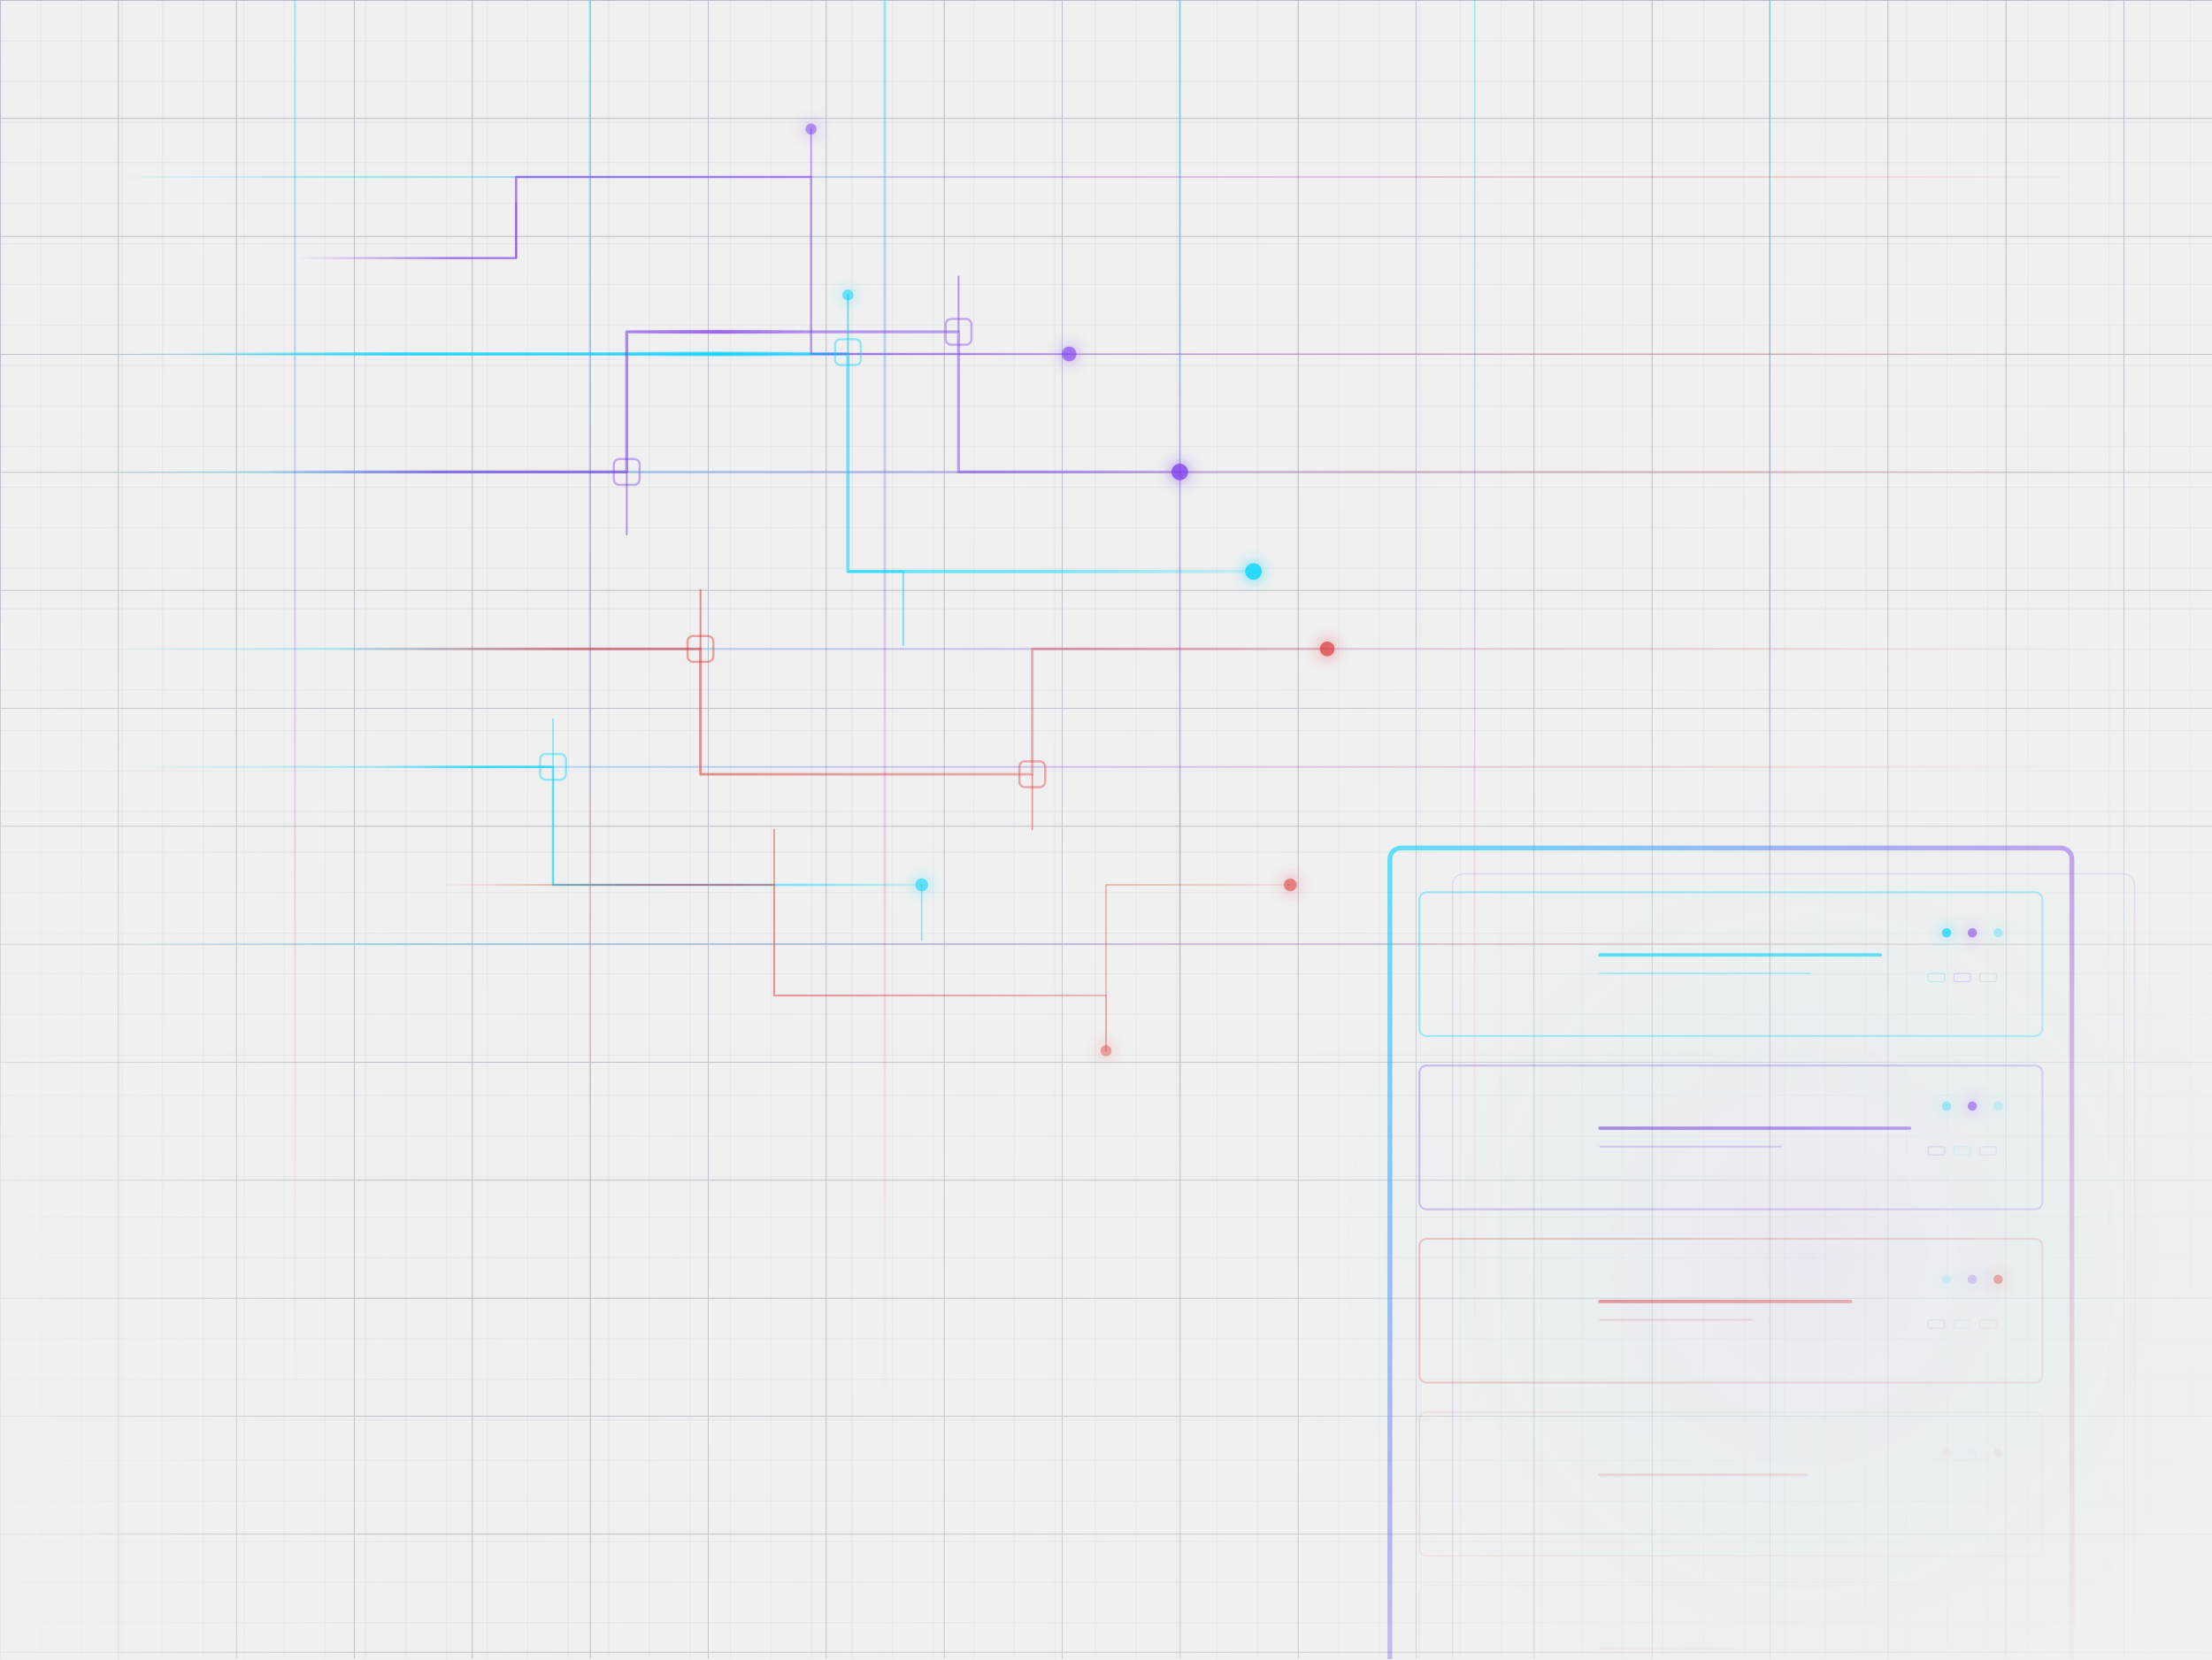
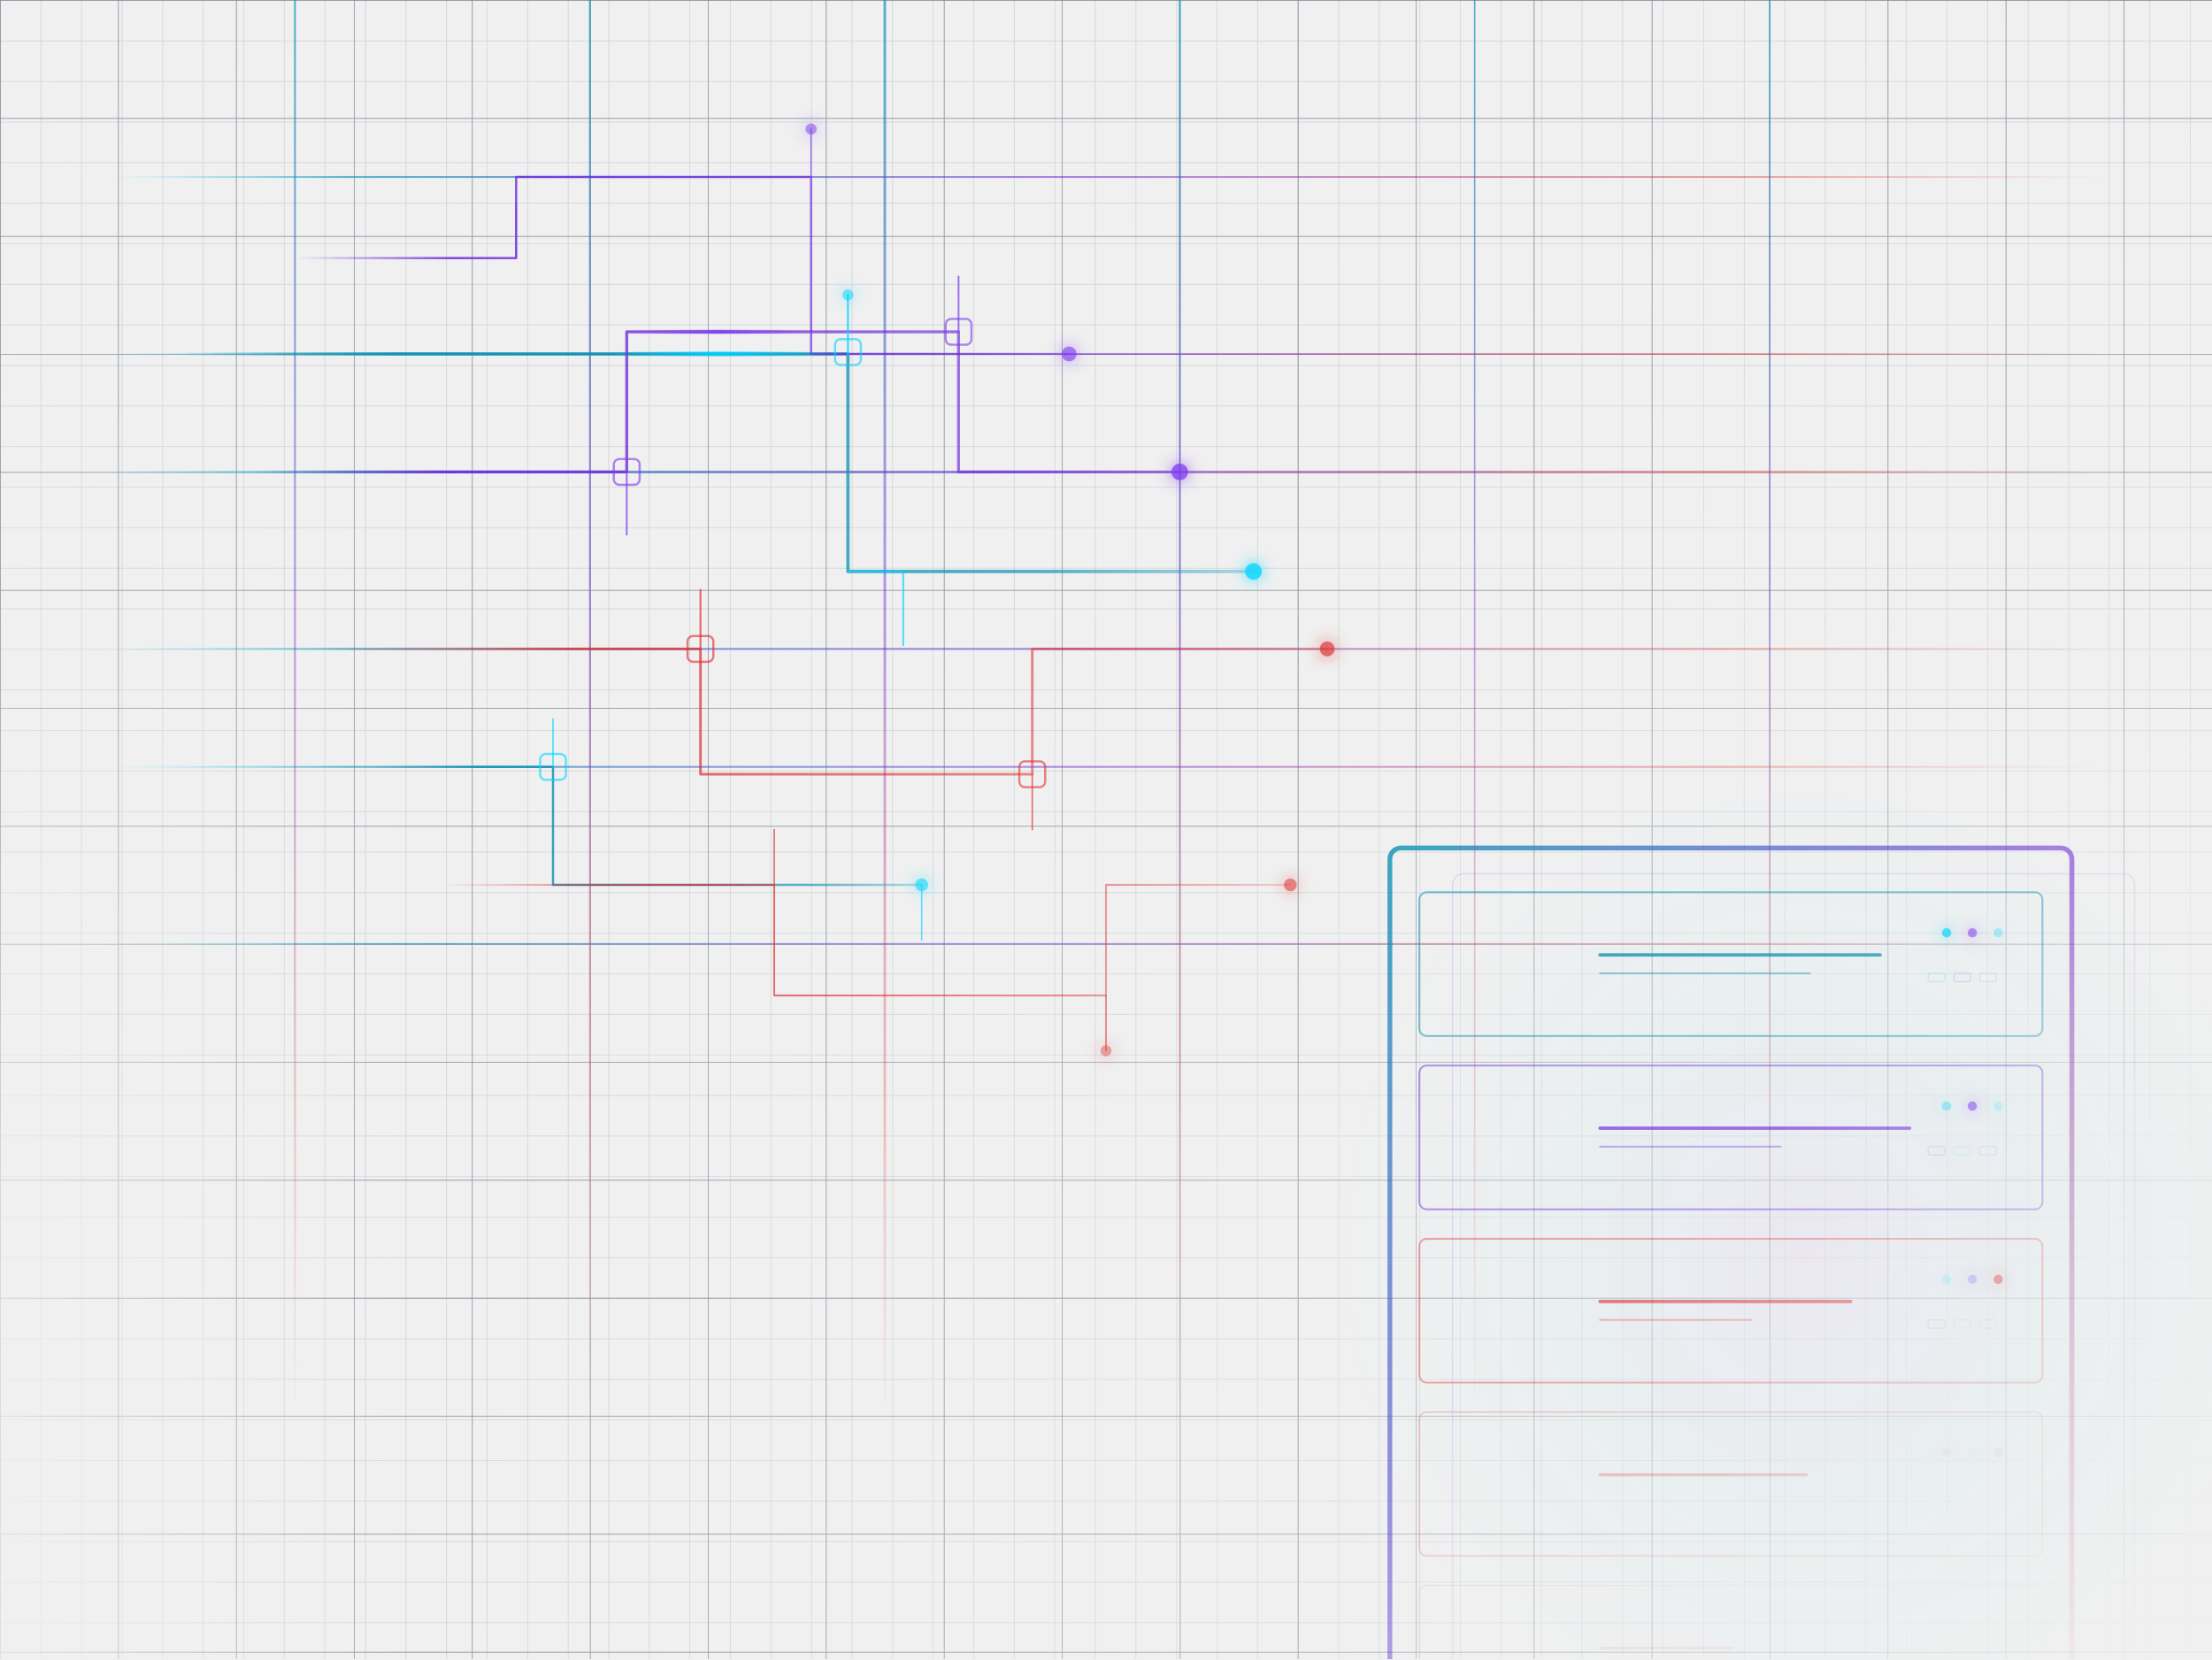
<svg xmlns="http://www.w3.org/2000/svg" width="1200" height="900" viewBox="0 0 1200 900" fill="none">
  <defs>
    <pattern id="majorGrid" width="64" height="64" patternUnits="userSpaceOnUse">
-       <path d="M64 0H0V64" stroke="#64748B" stroke-opacity="0.55" stroke-width="0.8" />
+       <path d="M64 0H0V64" stroke="#475569" stroke-opacity="0.72" stroke-width="0.8" />
    </pattern>
    <pattern id="minorGrid" width="22" height="22" patternUnits="userSpaceOnUse">
-       <path d="M22 0H0V22" stroke="#94A3B8" stroke-opacity="0.4" stroke-width="0.5" />
+       <path d="M22 0H0V22" stroke="#64748B" stroke-opacity="0.55" stroke-width="0.5" />
    </pattern>
    <linearGradient id="gridFadeV" x1="0" y1="0" x2="0" y2="900" gradientUnits="userSpaceOnUse">
      <stop offset="0%" stop-color="white" />
      <stop offset="35%" stop-color="white" stop-opacity="0.85" />
      <stop offset="55%" stop-color="white" stop-opacity="0.45" />
      <stop offset="72%" stop-color="white" stop-opacity="0.12" />
      <stop offset="100%" stop-color="white" stop-opacity="0" />
    </linearGradient>
    <linearGradient id="gridFadeH" x1="0" y1="0" x2="1200" y2="0" gradientUnits="userSpaceOnUse">
      <stop offset="0%" stop-color="white" stop-opacity="0.2" />
      <stop offset="18%" stop-color="white" />
      <stop offset="60%" stop-color="white" stop-opacity="0.7" />
      <stop offset="85%" stop-color="white" stop-opacity="0.25" />
      <stop offset="100%" stop-color="white" stop-opacity="0.08" />
    </linearGradient>
    <mask id="gridMask">
      <rect x="0" y="0" width="1200" height="900" fill="url(#gridFadeV)" />
      <rect x="0" y="0" width="1200" height="900" fill="url(#gridFadeH)" style="mix-blend-mode:multiply" />
    </mask>
    <linearGradient id="brandH" x1="60" y1="0" x2="1140" y2="0" gradientUnits="userSpaceOnUse">
      <stop offset="0%" stop-color="#00D4FF" stop-opacity="0" />
-       <stop offset="12%" stop-color="#00D4FF" stop-opacity="0.5" />
-       <stop offset="48%" stop-color="#7C3AED" stop-opacity="0.4" />
-       <stop offset="82%" stop-color="#DC2626" stop-opacity="0.25" />
+       <stop offset="12%" stop-color="#0891b2" stop-opacity="0.72" />
+       <stop offset="48%" stop-color="#6d28d9" stop-opacity="0.62" />
+       <stop offset="82%" stop-color="#DC2626" stop-opacity="0.45" />
      <stop offset="100%" stop-color="#DC2626" stop-opacity="0" />
    </linearGradient>
    <linearGradient id="brandV" x1="0" y1="30" x2="0" y2="780" gradientUnits="userSpaceOnUse">
-       <stop offset="0%" stop-color="#00D4FF" stop-opacity="0.55" />
-       <stop offset="40%" stop-color="#7C3AED" stop-opacity="0.35" />
-       <stop offset="75%" stop-color="#DC2626" stop-opacity="0.15" />
+       <stop offset="0%" stop-color="#0891b2" stop-opacity="0.78" />
+       <stop offset="40%" stop-color="#6d28d9" stop-opacity="0.55" />
+       <stop offset="75%" stop-color="#DC2626" stop-opacity="0.35" />
      <stop offset="100%" stop-color="#DC2626" stop-opacity="0" />
    </linearGradient>
    <linearGradient id="rackStroke" x1="0" y1="0" x2="1" y2="1" gradientUnits="objectBoundingBox">
-       <stop offset="0%" stop-color="#00D4FF" stop-opacity="0.65" />
-       <stop offset="50%" stop-color="#7C3AED" stop-opacity="0.55" />
-       <stop offset="100%" stop-color="#DC2626" stop-opacity="0.4" />
+       <stop offset="0%" stop-color="#0891b2" stop-opacity="0.85" />
+       <stop offset="50%" stop-color="#6d28d9" stop-opacity="0.75" />
+       <stop offset="100%" stop-color="#DC2626" stop-opacity="0.6" />
    </linearGradient>
    <radialGradient id="serverHalo" cx="0" cy="0" r="1" gradientUnits="userSpaceOnUse" gradientTransform="translate(980 680) rotate(90) scale(280 260)">
      <stop offset="0%" stop-color="#7C3AED" stop-opacity="0.05" />
      <stop offset="50%" stop-color="#00D4FF" stop-opacity="0.025" />
      <stop offset="100%" stop-color="#00D4FF" stop-opacity="0" />
    </radialGradient>
    <linearGradient id="serverMaskG" x1="740" y1="420" x2="1180" y2="900" gradientUnits="userSpaceOnUse">
      <stop offset="0%" stop-color="white" stop-opacity="0.95" />
      <stop offset="45%" stop-color="white" stop-opacity="0.75" />
      <stop offset="75%" stop-color="white" stop-opacity="0.3" />
      <stop offset="100%" stop-color="white" stop-opacity="0" />
    </linearGradient>
    <mask id="serverMask">
      <rect x="0" y="0" width="1200" height="900" fill="black" />
      <rect x="690" y="380" width="520" height="520" rx="8" fill="url(#serverMaskG)" />
    </mask>
    <filter id="dotGlow" x="-200%" y="-200%" width="500%" height="500%">
      <feGaussianBlur stdDeviation="4" result="b" />
      <feMerge>
        <feMergeNode in="b" />
        <feMergeNode in="SourceGraphic" />
      </feMerge>
    </filter>
    <linearGradient id="edgeFadeLeft" x1="0" y1="0" x2="125" y2="0" gradientUnits="userSpaceOnUse">
      <stop offset="0%" stop-color="white" stop-opacity="0" />
      <stop offset="100%" stop-color="white" stop-opacity="1" />
    </linearGradient>
    <linearGradient id="edgeFadeTop" x1="0" y1="0" x2="0" y2="100" gradientUnits="userSpaceOnUse">
      <stop offset="0%" stop-color="white" stop-opacity="0" />
      <stop offset="100%" stop-color="white" stop-opacity="1" />
    </linearGradient>
    <mask id="edgeFadeMask">
      <rect x="0" y="0" width="1200" height="900" fill="white" />
      <rect x="0" y="0" width="125" height="900" fill="url(#edgeFadeLeft)" />
      <rect x="0" y="0" width="1200" height="100" fill="url(#edgeFadeTop)" />
    </mask>
    <linearGradient id="traceCyan" x1="0" y1="0" x2="1" y2="0" gradientUnits="objectBoundingBox">
-       <stop offset="0%" stop-color="#00D4FF" stop-opacity="0" />
-       <stop offset="20%" stop-color="#00D4FF" stop-opacity="0.7" />
-       <stop offset="80%" stop-color="#00D4FF" stop-opacity="0.5" />
-       <stop offset="100%" stop-color="#00D4FF" stop-opacity="0.15" />
+       <stop offset="0%" stop-color="#0891b2" stop-opacity="0" />
+       <stop offset="20%" stop-color="#0891b2" stop-opacity="0.88" />
+       <stop offset="80%" stop-color="#0891b2" stop-opacity="0.7" />
+       <stop offset="100%" stop-color="#0891b2" stop-opacity="0.3" />
    </linearGradient>
    <linearGradient id="traceViolet" x1="0" y1="0" x2="1" y2="0" gradientUnits="objectBoundingBox">
-       <stop offset="0%" stop-color="#7C3AED" stop-opacity="0" />
-       <stop offset="20%" stop-color="#7C3AED" stop-opacity="0.65" />
-       <stop offset="80%" stop-color="#7C3AED" stop-opacity="0.45" />
-       <stop offset="100%" stop-color="#7C3AED" stop-opacity="0.12" />
+       <stop offset="0%" stop-color="#6d28d9" stop-opacity="0" />
+       <stop offset="20%" stop-color="#6d28d9" stop-opacity="0.85" />
+       <stop offset="80%" stop-color="#6d28d9" stop-opacity="0.65" />
+       <stop offset="100%" stop-color="#6d28d9" stop-opacity="0.25" />
    </linearGradient>
    <linearGradient id="traceRed" x1="0" y1="0" x2="1" y2="0" gradientUnits="objectBoundingBox">
      <stop offset="0%" stop-color="#DC2626" stop-opacity="0" />
-       <stop offset="25%" stop-color="#DC2626" stop-opacity="0.55" />
-       <stop offset="75%" stop-color="#DC2626" stop-opacity="0.35" />
-       <stop offset="100%" stop-color="#DC2626" stop-opacity="0.1" />
+       <stop offset="25%" stop-color="#DC2626" stop-opacity="0.75" />
+       <stop offset="75%" stop-color="#DC2626" stop-opacity="0.55" />
+       <stop offset="100%" stop-color="#DC2626" stop-opacity="0.22" />
    </linearGradient>
    <linearGradient id="beamCyan" x1="0" y1="0" x2="1" y2="0" gradientUnits="objectBoundingBox">
      <stop offset="0%" stop-color="#00D4FF" stop-opacity="0" />
      <stop offset="40%" stop-color="#00D4FF" stop-opacity="0" />
      <stop offset="50%" stop-color="#00D4FF" stop-opacity="1" />
      <stop offset="60%" stop-color="#00D4FF" stop-opacity="0" />
      <stop offset="100%" stop-color="#00D4FF" stop-opacity="0" />
      <animateTransform attributeName="gradientTransform" type="translate" values="-1 0;2 0" dur="3s" repeatCount="indefinite" />
    </linearGradient>
    <linearGradient id="beamViolet" x1="0" y1="0" x2="1" y2="0" gradientUnits="objectBoundingBox">
      <stop offset="0%" stop-color="#7C3AED" stop-opacity="0" />
      <stop offset="40%" stop-color="#7C3AED" stop-opacity="0" />
      <stop offset="50%" stop-color="#7C3AED" stop-opacity="1" />
      <stop offset="60%" stop-color="#7C3AED" stop-opacity="0" />
      <stop offset="100%" stop-color="#7C3AED" stop-opacity="0" />
      <animateTransform attributeName="gradientTransform" type="translate" values="-1 0;2 0" dur="4s" repeatCount="indefinite" />
    </linearGradient>
    <style>
      .twinkle{animation:twinkle 3s ease-in-out infinite}
      .twinkle-slow{animation:twinkle 4.8s ease-in-out infinite}
      .twinkle-offset{animation:twinkle 3.4s ease-in-out infinite; animation-delay: 1.2s}
      @keyframes twinkle{0%,100%{opacity:1}50%{opacity:.18}}
    </style>
  </defs>
  <g mask="url(#edgeFadeMask)">
    <g mask="url(#gridMask)">
      <rect width="1200" height="900" fill="url(#majorGrid)" opacity="0.8" />
      <rect width="1200" height="900" fill="url(#minorGrid)" opacity="0.6" />
-       <g opacity="0.7">
+       <g opacity="0.9">
        <path d="M60 96H1140" stroke="url(#brandH)" stroke-width="1.0" />
        <path d="M60 192H1140" stroke="url(#brandH)" stroke-width="1.0" />
        <path d="M60 256H1140" stroke="url(#brandH)" stroke-width="1.4" />
        <path d="M60 352H1140" stroke="url(#brandH)" stroke-width="1.0" />
        <path d="M60 416H1140" stroke="url(#brandH)" stroke-width="1.0" />
        <path d="M60 512H1140" stroke="url(#brandH)" stroke-width="0.8" />
      </g>
-       <g opacity="0.65">
+       <g opacity="0.85">
        <path d="M160 0V760" stroke="url(#brandV)" stroke-width="1.0" />
        <path d="M320 0V760" stroke="url(#brandV)" stroke-width="1.0" />
        <path d="M480 0V760" stroke="url(#brandV)" stroke-width="1.4" />
        <path d="M640 0V760" stroke="url(#brandV)" stroke-width="1.0" />
        <path d="M800 0V760" stroke="url(#brandV)" stroke-width="0.8" />
        <path d="M960 0V760" stroke="url(#brandV)" stroke-width="0.8" />
      </g>
      <g fill="none" stroke-linecap="round" stroke-linejoin="round">
        <path d="M100 192 H460 V310 H680" stroke="url(#traceCyan)" stroke-width="1.8" />
        <path d="M140 256 H340 V180 H520 V256 H640" stroke="url(#traceViolet)" stroke-width="1.6" />
        <path d="M180 352 H380 V420 H560 V352 H720" stroke="url(#traceRed)" stroke-width="1.4" />
        <path d="M200 416 H300 V480 H500" stroke="url(#traceCyan)" stroke-width="1.2" />
        <path d="M160 140 H280 V96 H440 V192 H580" stroke="url(#traceViolet)" stroke-width="1.2" />
        <path d="M240 480 H420 V540 H600 V480 H700" stroke="url(#traceRed)" stroke-width="1.0" />
      </g>
-       <g fill="none" stroke-linecap="round" stroke-linejoin="round" opacity="0.5">
+       <g fill="none" stroke-linecap="round" stroke-linejoin="round" opacity="0.7">
        <path d="M460 192 V160" stroke="#00D4FF" stroke-width="1.2" />
        <path d="M460 310 H490 V350" stroke="#00D4FF" stroke-width="1.0" />
        <path d="M340 256 V290" stroke="#7C3AED" stroke-width="1.0" />
        <path d="M520 180 V150" stroke="#7C3AED" stroke-width="1.0" />
        <path d="M380 352 V320" stroke="#DC2626" stroke-width="1.0" />
        <path d="M560 420 V450" stroke="#DC2626" stroke-width="0.8" />
        <path d="M300 416 V390" stroke="#00D4FF" stroke-width="0.8" />
        <path d="M500 480 V510" stroke="#00D4FF" stroke-width="0.8" />
        <path d="M280 140 V110" stroke="#7C3AED" stroke-width="0.8" />
        <path d="M440 96 V70" stroke="#7C3AED" stroke-width="0.8" />
        <path d="M420 480 V450" stroke="#DC2626" stroke-width="0.8" />
        <path d="M600 540 V570" stroke="#DC2626" stroke-width="0.8" />
      </g>
      <g filter="url(#dotGlow)">
        <circle cx="680" cy="310" r="4.5" fill="#00D4FF" fill-opacity="0.8" class="twinkle" />
        <circle cx="500" cy="480" r="3.5" fill="#00D4FF" fill-opacity="0.6" />
        <circle cx="460" cy="160" r="3" fill="#00D4FF" fill-opacity="0.5" />
        <circle cx="640" cy="256" r="4.5" fill="#7C3AED" fill-opacity="0.75" class="twinkle-offset" />
        <circle cx="580" cy="192" r="4" fill="#7C3AED" fill-opacity="0.6" />
        <circle cx="440" cy="70" r="3" fill="#7C3AED" fill-opacity="0.5" />
        <circle cx="720" cy="352" r="4" fill="#DC2626" fill-opacity="0.65" />
        <circle cx="700" cy="480" r="3.5" fill="#DC2626" fill-opacity="0.55" />
        <circle cx="600" cy="570" r="3" fill="#DC2626" fill-opacity="0.45" />
      </g>
-       <g fill="none" stroke-width="1.2" opacity="0.4">
+       <g fill="none" stroke-width="1.2" opacity="0.6">
        <rect x="453" y="184" width="14" height="14" rx="3" stroke="#00D4FF" />
        <rect x="333" y="249" width="14" height="14" rx="3" stroke="#7C3AED" />
        <rect x="373" y="345" width="14" height="14" rx="3" stroke="#DC2626" />
        <rect x="513" y="173" width="14" height="14" rx="3" stroke="#7C3AED" />
        <rect x="553" y="413" width="14" height="14" rx="3" stroke="#DC2626" />
        <rect x="293" y="409" width="14" height="14" rx="3" stroke="#00D4FF" />
      </g>
-       <path d="M100 192 H460 V310 H680" stroke="url(#beamCyan)" stroke-width="2.5" fill="none" stroke-linecap="round" stroke-linejoin="round" opacity="0.6" />
-       <path d="M140 256 H340 V180 H520 V256 H640" stroke="url(#beamViolet)" stroke-width="2.2" fill="none" stroke-linecap="round" stroke-linejoin="round" opacity="0.5" />
+       <path d="M100 192 H460 V310 H680" stroke="url(#beamCyan)" stroke-width="2.5" fill="none" stroke-linecap="round" stroke-linejoin="round" opacity="0.85" />
+       <path d="M140 256 H340 V180 H520 V256 H640" stroke="url(#beamViolet)" stroke-width="2.2" fill="none" stroke-linecap="round" stroke-linejoin="round" opacity="0.75" />
    </g>
  </g>
  <ellipse cx="976" cy="680" rx="260" ry="250" fill="url(#serverHalo)" />
  <g mask="url(#serverMask)">
    <g transform="translate(740 460)">
      <rect x="48" y="14" width="370" height="500" rx="6" fill="none" stroke="#7C3AED" stroke-opacity="0.15" stroke-width="0.8" />
      <rect x="14" y="0" width="370" height="500" rx="6" fill="none" stroke="url(#rackStroke)" stroke-width="2.6" />
-       <rect x="30" y="24" width="338" height="78" rx="4" fill="none" stroke="#00D4FF" stroke-opacity="0.4" stroke-width="1.0" />
-       <path d="M128 58H280" stroke="#00D4FF" stroke-opacity="0.75" stroke-width="1.8" stroke-linecap="round" />
-       <path d="M128 68H242" stroke="#00D4FF" stroke-opacity="0.3" stroke-width="1.0" stroke-linecap="round" />
+       <rect x="30" y="24" width="338" height="78" rx="4" fill="none" stroke="#0891b2" stroke-opacity="0.6" stroke-width="1.0" />
+       <path d="M128 58H280" stroke="#0891b2" stroke-opacity="0.9" stroke-width="1.8" stroke-linecap="round" />
+       <path d="M128 68H242" stroke="#0891b2" stroke-opacity="0.5" stroke-width="1.0" stroke-linecap="round" />
      <g filter="url(#dotGlow)">
        <circle cx="316" cy="46" r="2.5" fill="#00D4FF" fill-opacity="0.9" class="twinkle" />
        <circle cx="330" cy="46" r="2.5" fill="#7C3AED" fill-opacity="0.7" />
        <circle cx="344" cy="46" r="2.5" fill="#00D4FF" fill-opacity="0.35" />
      </g>
      <rect x="306" y="68" width="9" height="4.5" rx="1" fill="none" stroke="#00D4FF" stroke-opacity="0.35" stroke-width="0.5" />
      <rect x="320" y="68" width="9" height="4.5" rx="1" fill="none" stroke="#7C3AED" stroke-opacity="0.28" stroke-width="0.5" />
      <rect x="334" y="68" width="9" height="4.5" rx="1" fill="none" stroke="#64748B" stroke-opacity="0.2" stroke-width="0.5" />
-       <rect x="30" y="118" width="338" height="78" rx="4" fill="none" stroke="#7C3AED" stroke-opacity="0.35" stroke-width="1.0" />
-       <path d="M128 152H296" stroke="#7C3AED" stroke-opacity="0.7" stroke-width="1.8" stroke-linecap="round" />
-       <path d="M128 162H226" stroke="#7C3AED" stroke-opacity="0.28" stroke-width="1.0" stroke-linecap="round" />
+       <rect x="30" y="118" width="338" height="78" rx="4" fill="none" stroke="#6d28d9" stroke-opacity="0.55" stroke-width="1.0" />
+       <path d="M128 152H296" stroke="#6d28d9" stroke-opacity="0.85" stroke-width="1.8" stroke-linecap="round" />
+       <path d="M128 162H226" stroke="#6d28d9" stroke-opacity="0.45" stroke-width="1.0" stroke-linecap="round" />
      <g filter="url(#dotGlow)">
        <circle cx="316" cy="140" r="2.5" fill="#00D4FF" fill-opacity="0.5" />
        <circle cx="330" cy="140" r="2.5" fill="#7C3AED" fill-opacity="0.85" class="twinkle" />
        <circle cx="344" cy="140" r="2.5" fill="#00D4FF" fill-opacity="0.25" />
      </g>
      <rect x="306" y="162" width="9" height="4.5" rx="1" fill="none" stroke="#7C3AED" stroke-opacity="0.28" stroke-width="0.5" />
      <rect x="320" y="162" width="9" height="4.5" rx="1" fill="none" stroke="#00D4FF" stroke-opacity="0.22" stroke-width="0.5" />
      <rect x="334" y="162" width="9" height="4.5" rx="1" fill="none" stroke="#7C3AED" stroke-opacity="0.2" stroke-width="0.5" />
-       <rect x="30" y="212" width="338" height="78" rx="4" fill="none" stroke="#DC2626" stroke-opacity="0.28" stroke-width="1.0" />
-       <path d="M128 246H264" stroke="#DC2626" stroke-opacity="0.6" stroke-width="1.8" stroke-linecap="round" />
-       <path d="M128 256H210" stroke="#DC2626" stroke-opacity="0.22" stroke-width="1.0" stroke-linecap="round" />
+       <rect x="30" y="212" width="338" height="78" rx="4" fill="none" stroke="#DC2626" stroke-opacity="0.48" stroke-width="1.0" />
+       <path d="M128 246H264" stroke="#DC2626" stroke-opacity="0.78" stroke-width="1.8" stroke-linecap="round" />
+       <path d="M128 256H210" stroke="#DC2626" stroke-opacity="0.4" stroke-width="1.0" stroke-linecap="round" />
      <g filter="url(#dotGlow)">
        <circle cx="316" cy="234" r="2.5" fill="#00D4FF" fill-opacity="0.25" />
        <circle cx="330" cy="234" r="2.5" fill="#7C3AED" fill-opacity="0.45" />
        <circle cx="344" cy="234" r="2.5" fill="#DC2626" fill-opacity="0.8" class="twinkle-slow" />
      </g>
      <rect x="306" y="256" width="9" height="4.5" rx="1" fill="none" stroke="#DC2626" stroke-opacity="0.25" stroke-width="0.5" />
      <rect x="320" y="256" width="9" height="4.5" rx="1" fill="none" stroke="#64748B" stroke-opacity="0.15" stroke-width="0.5" />
      <rect x="334" y="256" width="9" height="4.5" rx="1" fill="none" stroke="#DC2626" stroke-opacity="0.18" stroke-width="0.5" />
-       <rect x="30" y="306" width="338" height="78" rx="4" fill="none" stroke="#DC2626" stroke-opacity="0.12" stroke-width="0.8" />
-       <path d="M128 340H240" stroke="#DC2626" stroke-opacity="0.22" stroke-width="1.6" stroke-linecap="round" />
+       <rect x="30" y="306" width="338" height="78" rx="4" fill="none" stroke="#DC2626" stroke-opacity="0.28" stroke-width="0.8" />
+       <path d="M128 340H240" stroke="#DC2626" stroke-opacity="0.4" stroke-width="1.6" stroke-linecap="round" />
      <g filter="url(#dotGlow)" opacity="0.4">
        <circle cx="316" cy="328" r="2.5" fill="#DC2626" fill-opacity="0.3" />
        <circle cx="330" cy="328" r="2.5" fill="#7C3AED" fill-opacity="0.22" />
        <circle cx="344" cy="328" r="2.5" fill="#DC2626" fill-opacity="0.4" />
      </g>
-       <rect x="30" y="400" width="338" height="78" rx="4" fill="none" stroke="#DC2626" stroke-opacity="0.05" stroke-width="0.6" />
-       <path d="M128 434H200" stroke="#DC2626" stroke-opacity="0.08" stroke-width="1.2" stroke-linecap="round" />
+       <rect x="30" y="400" width="338" height="78" rx="4" fill="none" stroke="#DC2626" stroke-opacity="0.15" stroke-width="0.6" />
+       <path d="M128 434H200" stroke="#DC2626" stroke-opacity="0.22" stroke-width="1.2" stroke-linecap="round" />
      <path d="M30 488H180" stroke="url(#rackStroke)" stroke-opacity="0.15" stroke-width="0.8" stroke-linecap="round" />
    </g>
  </g>
</svg>
